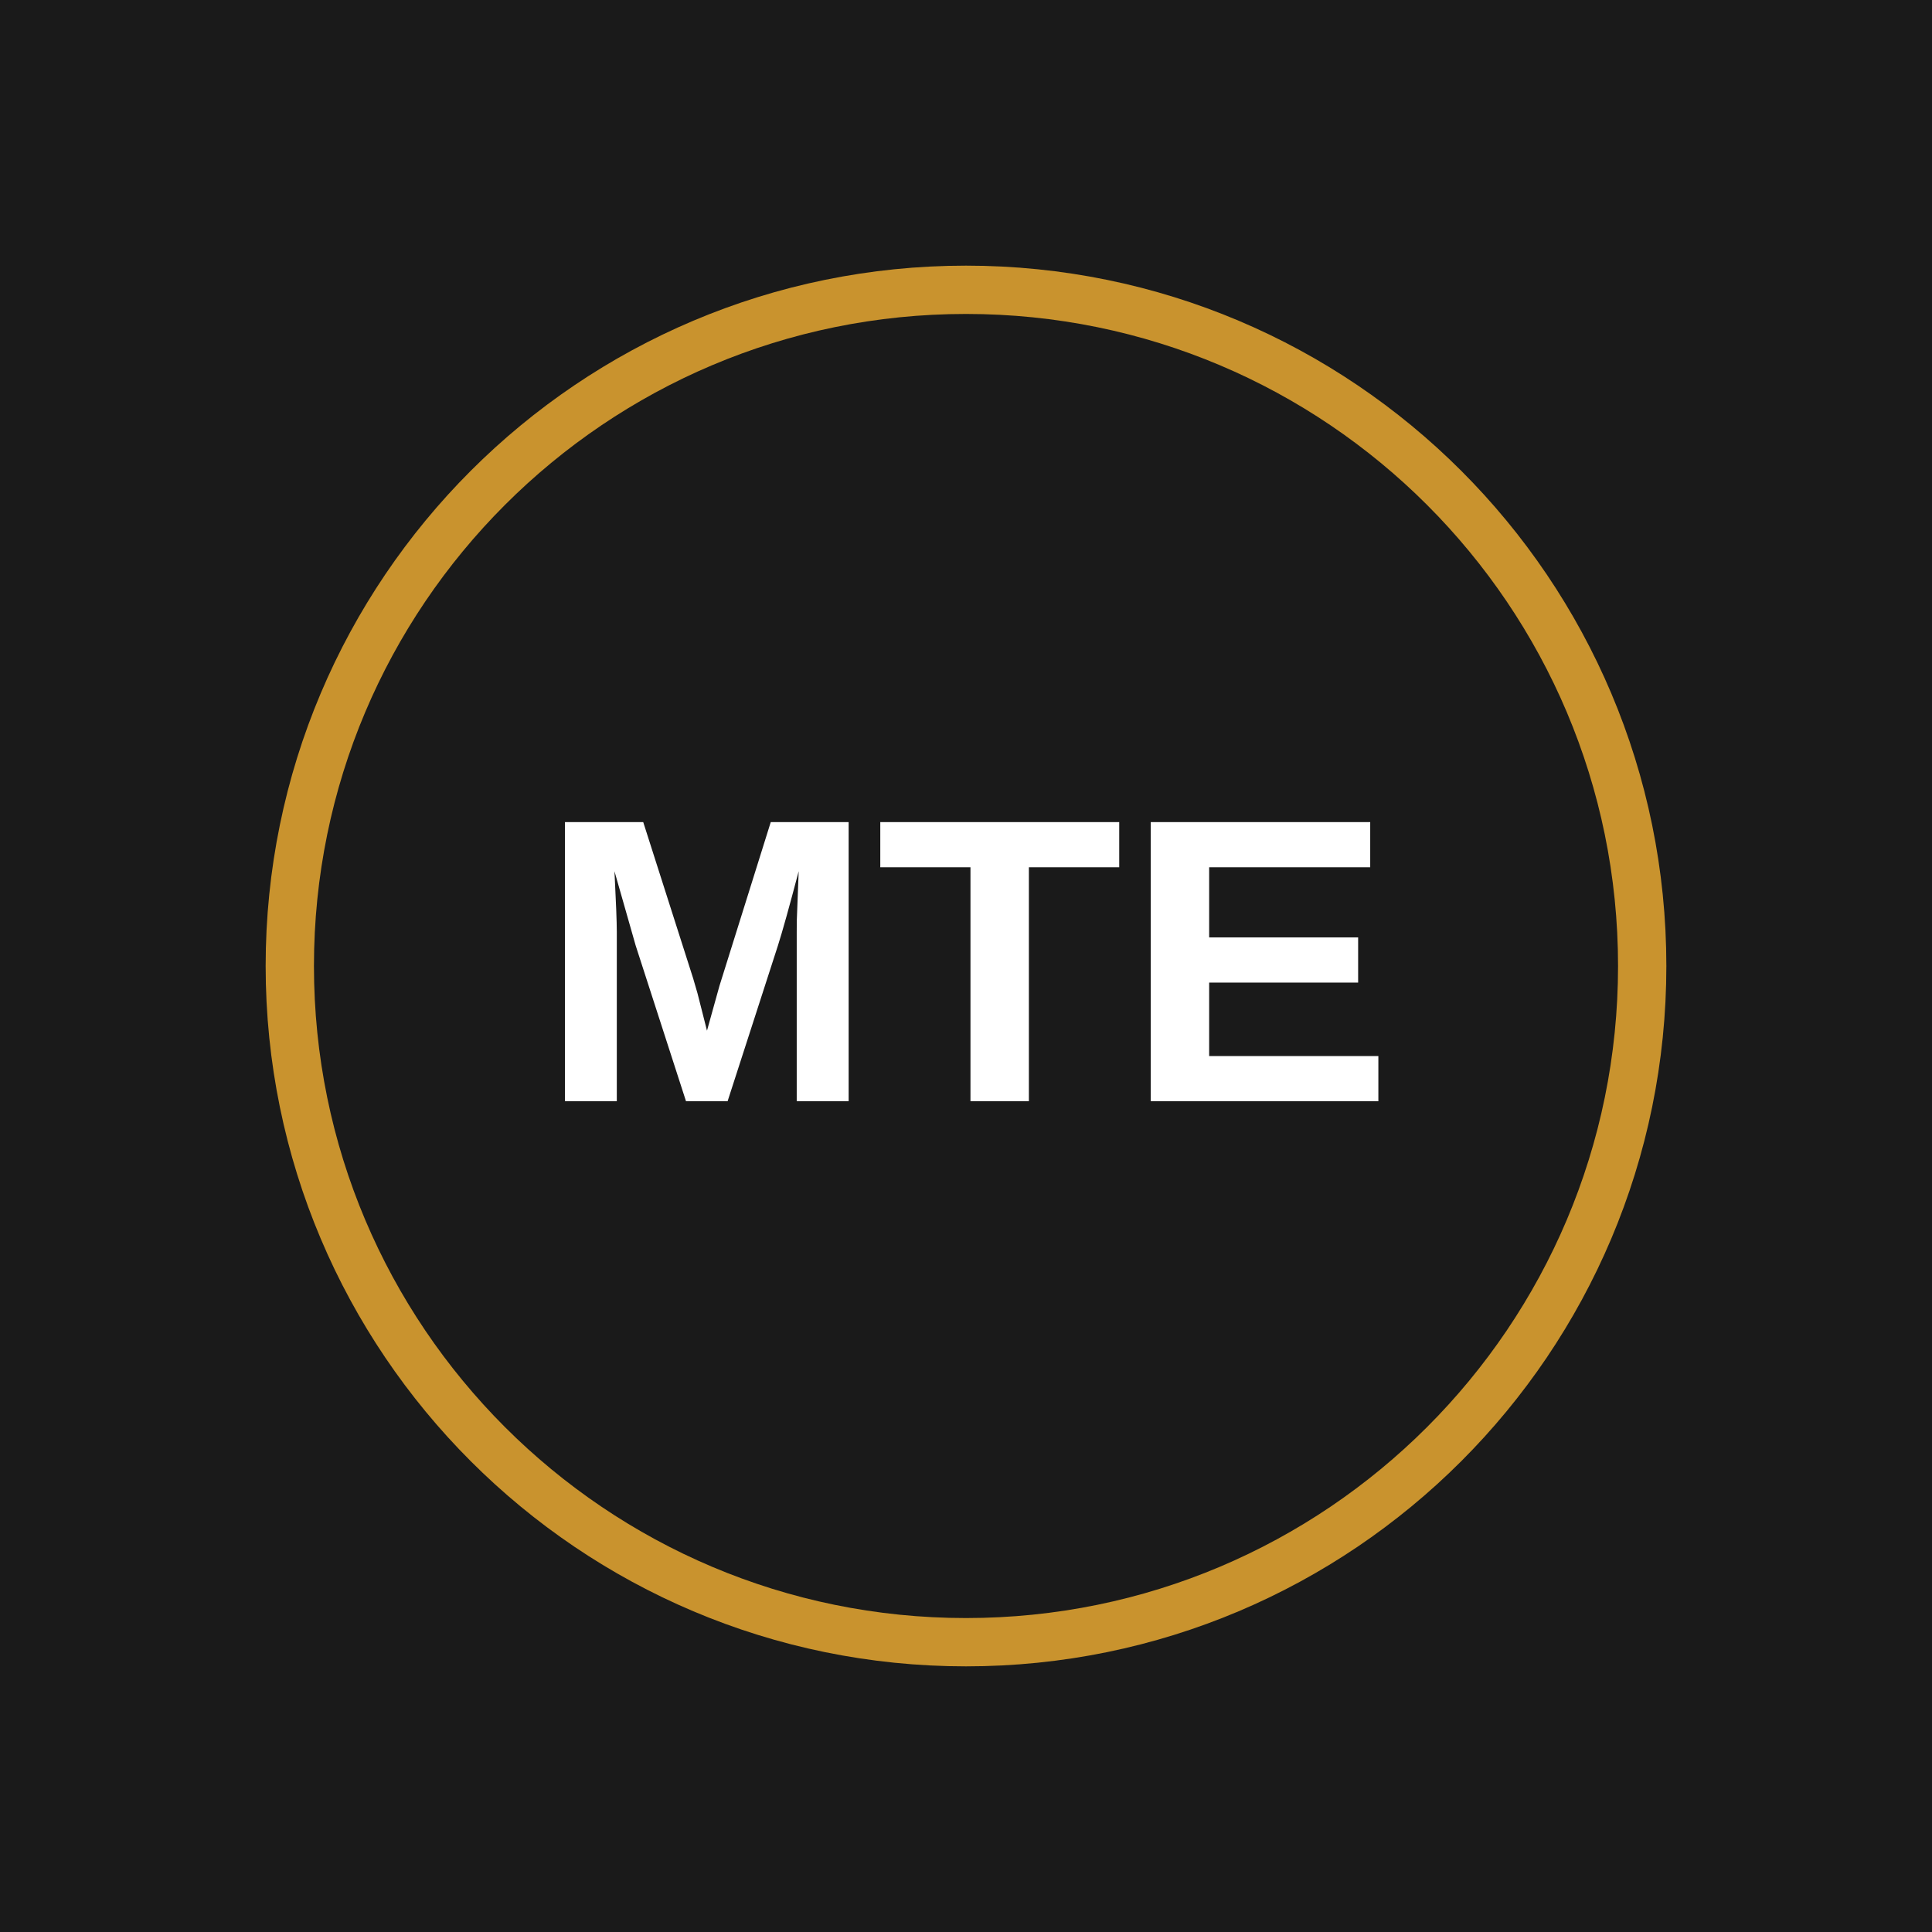
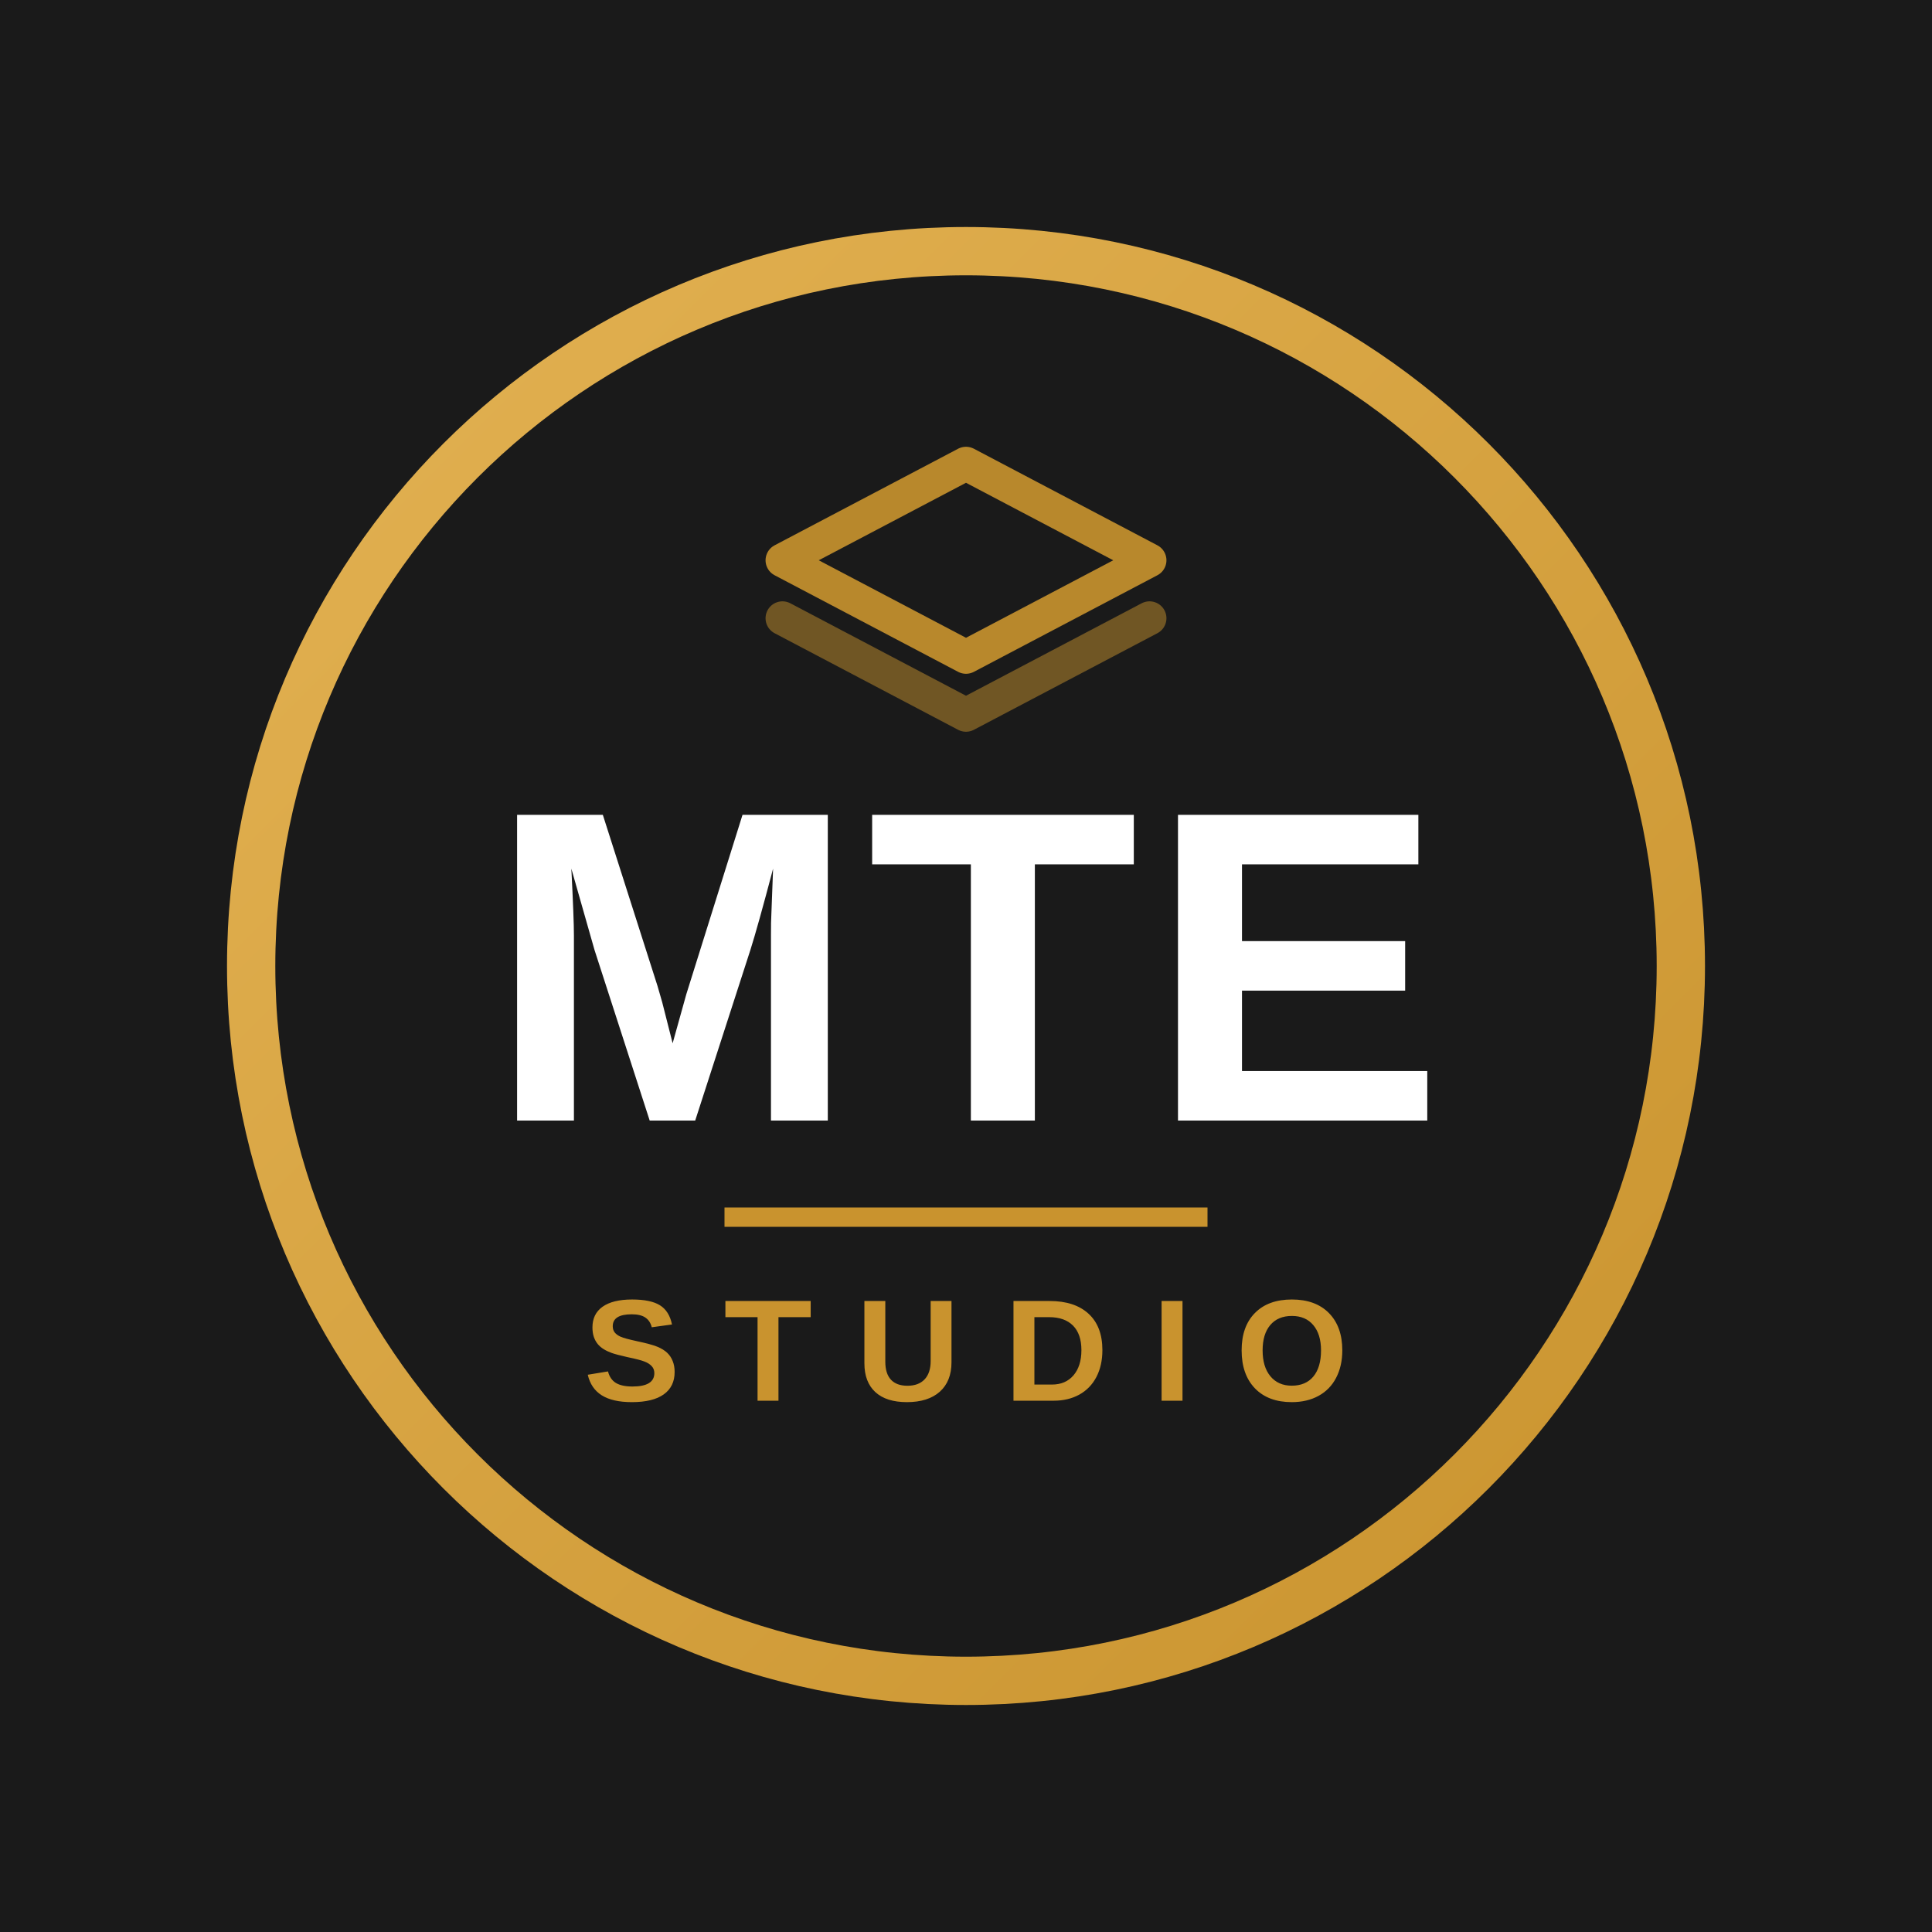
- <svg xmlns="http://www.w3.org/2000/svg" viewBox="0 0 400 400">
+ <svg xmlns="http://www.w3.org/2000/svg" viewBox="0 0 400 400" role="img" aria-label="MTE Productive Studio">
+   <defs>
+     <linearGradient id="g" x1="0" y1="0" x2="1" y2="1">
+       <stop offset="0" stop-color="#E3B253" />
+       <stop offset="1" stop-color="#C9932E" />
+     </linearGradient>
+   </defs>
  <rect width="400" height="400" fill="#1A1A1A" />
-   <circle cx="200" cy="200" r="140" fill="none" stroke="#C9932E" stroke-width="10" />
-   <text x="200" y="228" text-anchor="middle" font-family="Arial,Helvetica,sans-serif" font-size="84" font-weight="700" fill="#fff">MTE</text>
+   <circle cx="200" cy="200" r="148" fill="none" stroke="url(#g)" stroke-width="10" />
+   <g fill="none" stroke="#C9932E" stroke-width="7" stroke-linejoin="round" stroke-linecap="round" opacity=".9">
+     <path d="M200 96 L238 116 L200 136 L162 116 Z" />
+     <path d="M162 128 L200 148 L238 128" opacity=".55" />
+   </g>
+   <text x="200" y="232" text-anchor="middle" font-family="Arial,Helvetica,sans-serif" font-size="92" font-weight="800" letter-spacing="2" fill="#fff">MTE</text>
+   <line x1="150" y1="252" x2="250" y2="252" stroke="#C9932E" stroke-width="4" />
+   <text x="200" y="290" text-anchor="middle" font-family="Arial,Helvetica,sans-serif" font-size="30" font-weight="700" letter-spacing="9" fill="#C9932E">STUDIO</text>
</svg>
